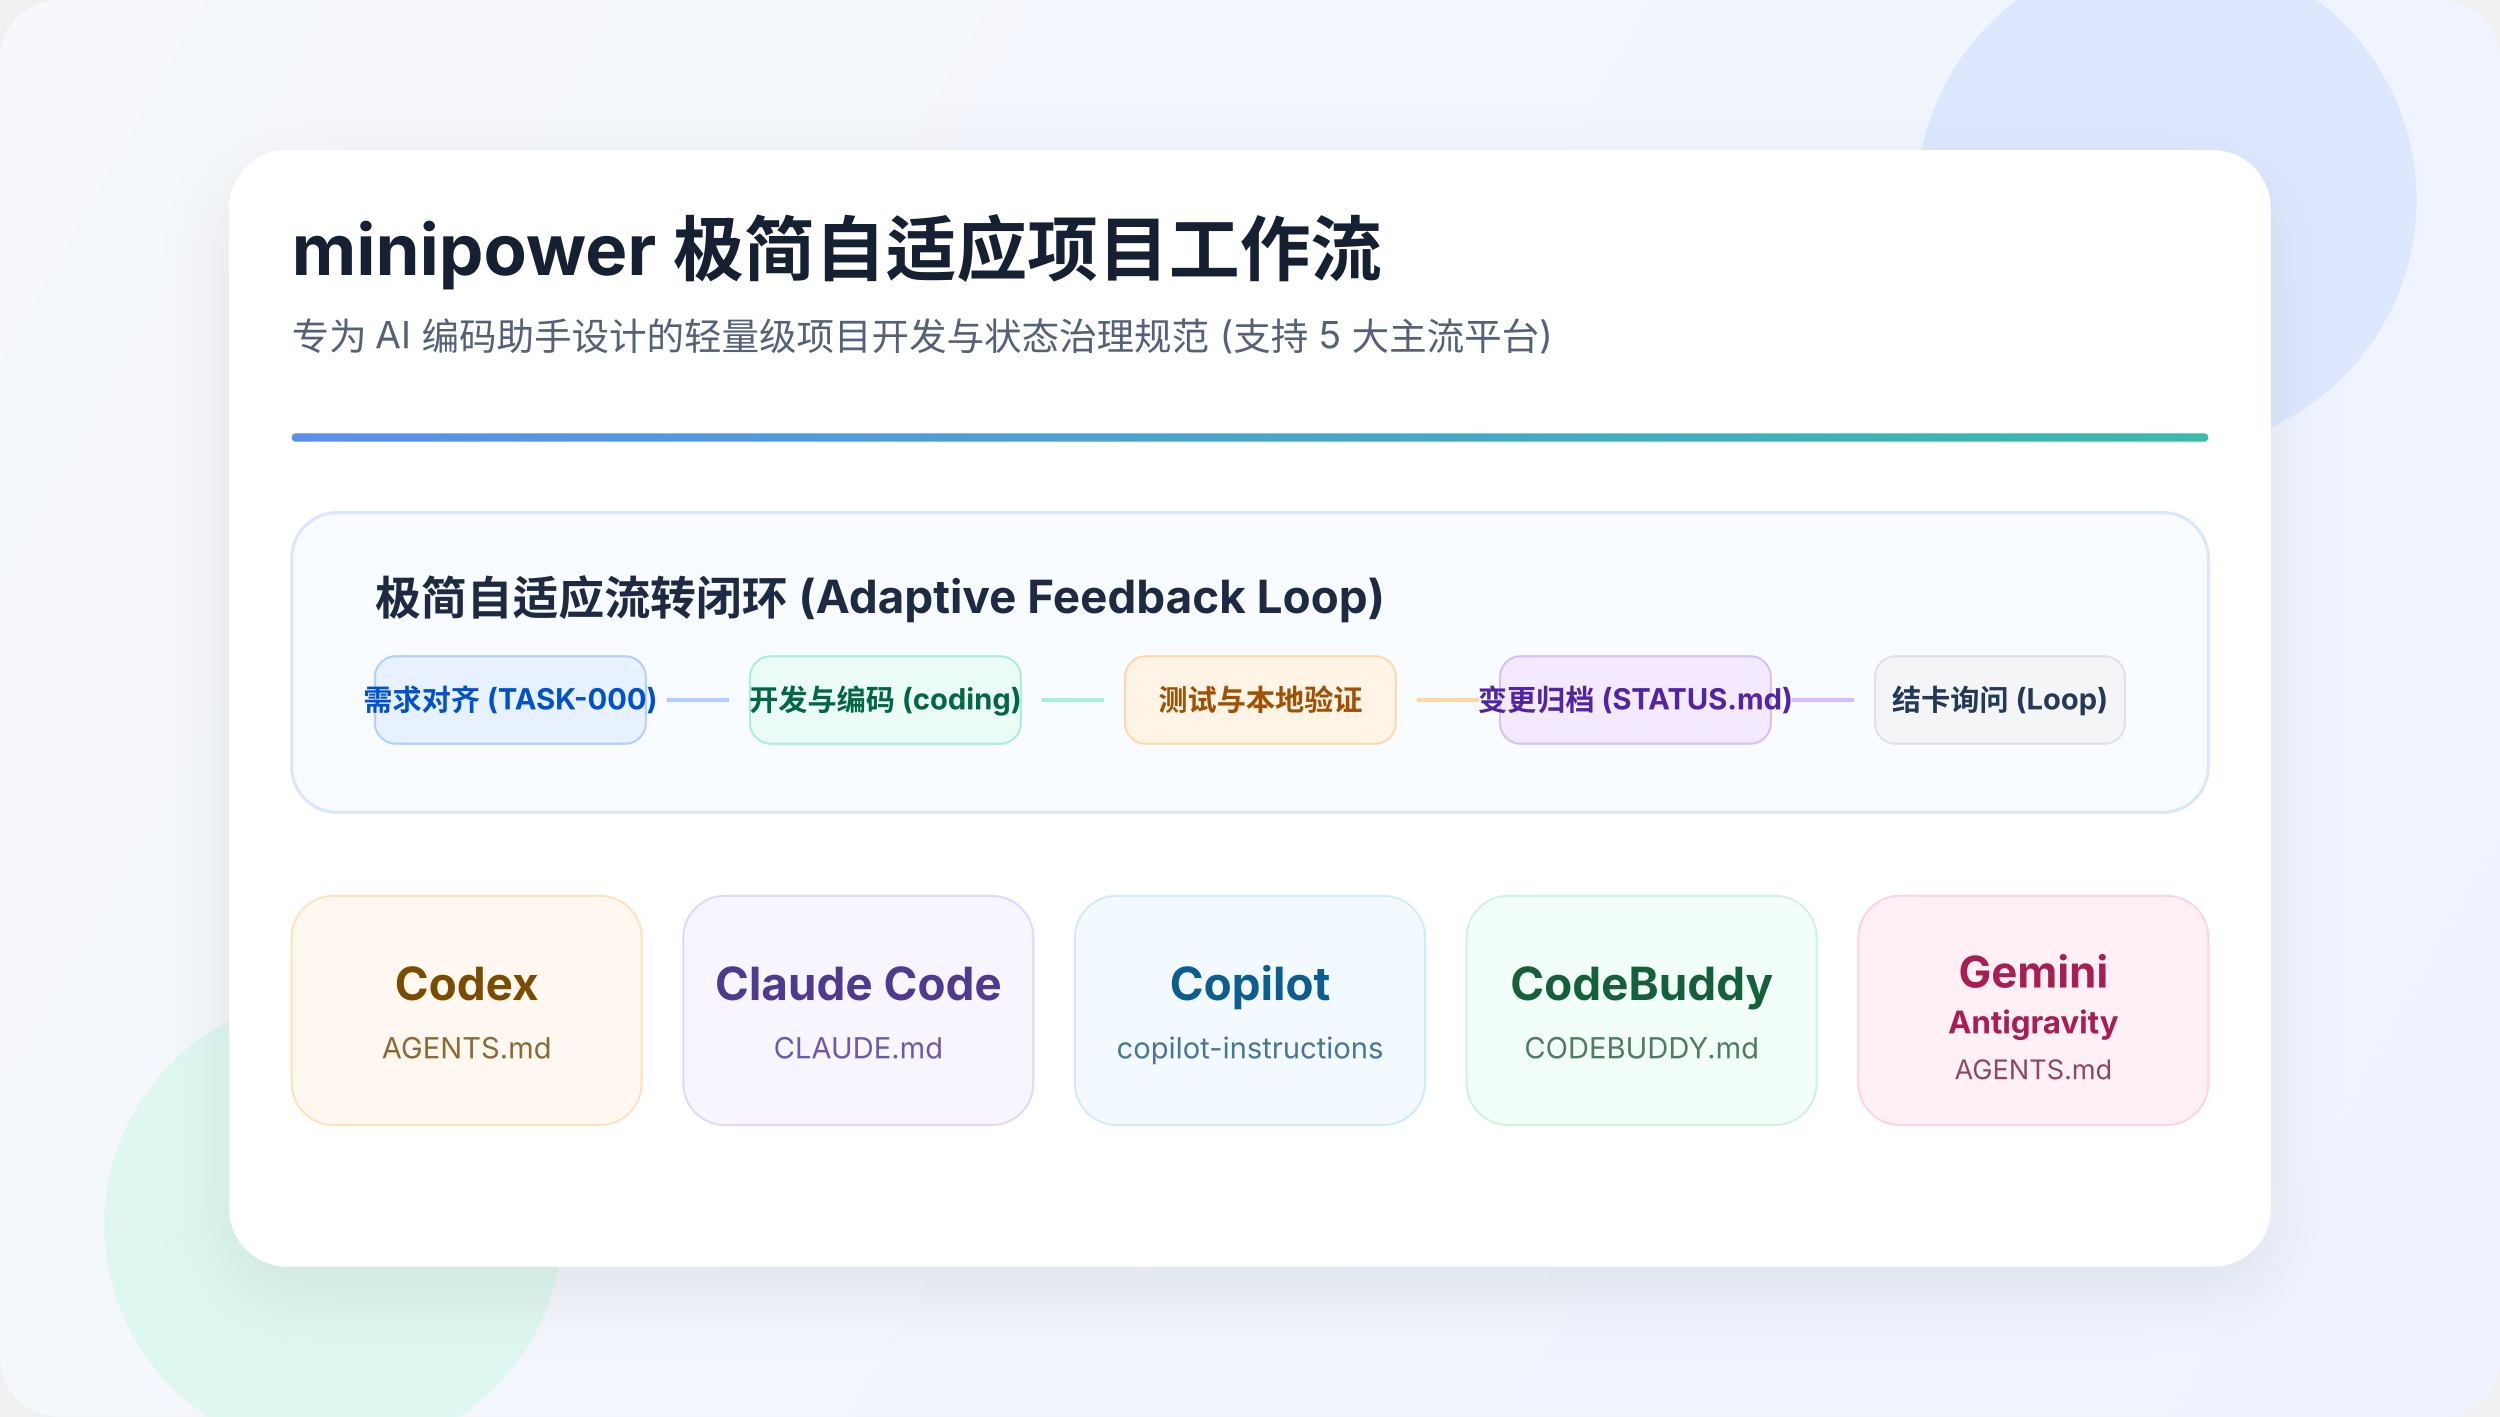
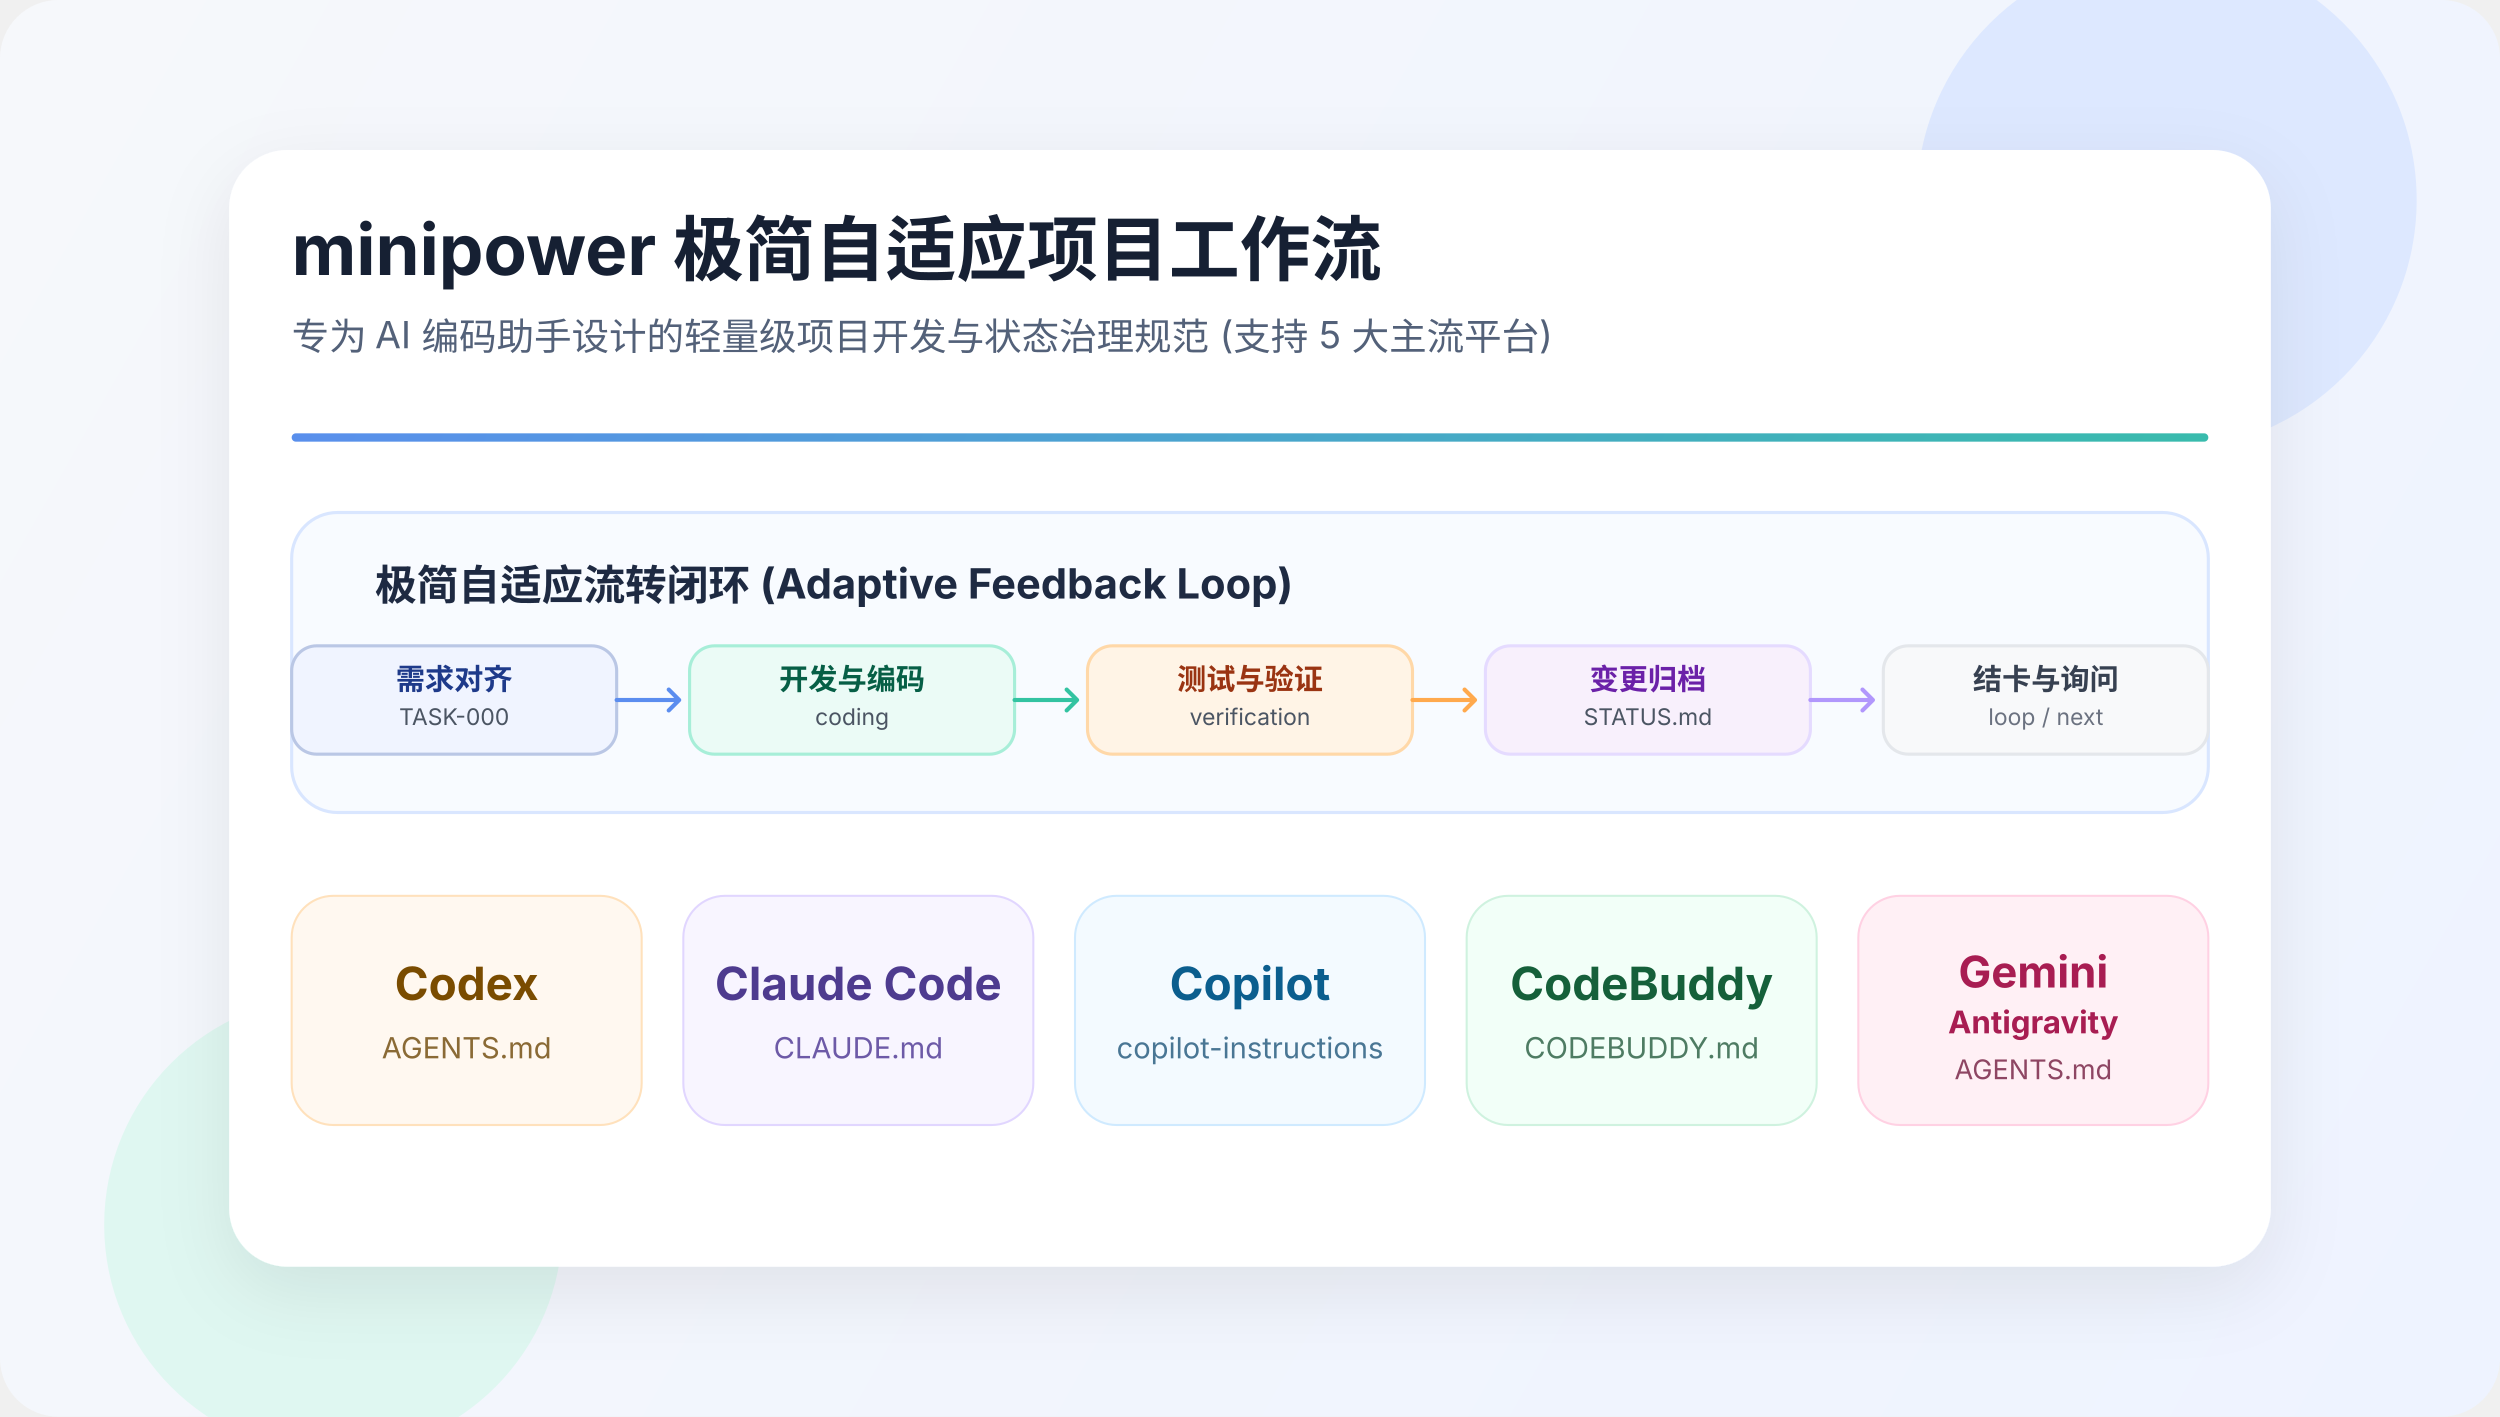
<svg xmlns="http://www.w3.org/2000/svg" width="1200" height="680" viewBox="0 0 1200 680" fill="none">
  <defs>
    <linearGradient id="bg" x1="0" y1="0" x2="1200" y2="680" gradientUnits="userSpaceOnUse">
      <stop stop-color="#F6F8FB" />
      <stop offset="1" stop-color="#EEF3FF" />
    </linearGradient>
    <linearGradient id="accent" x1="140" y1="120" x2="1060" y2="560" gradientUnits="userSpaceOnUse">
      <stop stop-color="#5B8DEF" />
      <stop offset="1" stop-color="#33C3A1" />
    </linearGradient>
    <filter id="shadow" x="0" y="0" width="1200" height="680" filterUnits="userSpaceOnUse" color-interpolation-filters="sRGB">
      <feDropShadow dx="0" dy="12" stdDeviation="18" flood-opacity="0.08" />
    </filter>
  </defs>
  <rect width="1200" height="680" rx="28" fill="url(#bg)" />
  <circle cx="1040" cy="96" r="120" fill="#DDE8FF" />
  <circle cx="160" cy="588" r="110" fill="#DFF7F1" />
  <g filter="url(#shadow)">
    <rect x="110" y="72" width="980" height="536" rx="28" fill="white" />
  </g>
  <text x="140" y="132" fill="#162033" font-family="system-ui, -apple-system, sans-serif" font-size="34" font-weight="700">
    minipower 极简自适应项目工作流
  </text>
  <text x="140" y="168" fill="#536179" font-family="system-ui, -apple-system, sans-serif" font-size="18">
    专为 AI 编码助手设计的轻量级项目开发与状态治理规范 (支持 5 大主流平台)
  </text>
  <rect x="140" y="208" width="920" height="4" rx="2" fill="url(#accent)" />
  <g>
    <rect x="140" y="246" width="920" height="144" rx="22" fill="#F8FBFF" stroke="#D9E6FF" stroke-width="1.5" />
-     <text x="180" y="295" fill="#1E2A42" font-family="system-ui, -apple-system, sans-serif" font-size="22" font-weight="700">极简自适应流转闭环 (Adaptive Feedback Loop)</text>
-     <rect x="180" y="315" width="130" height="42" rx="10" fill="#E8F1FF" stroke="#B0CEFF" />
-     <text x="245" y="341" fill="#0052CC" font-family="system-ui, -apple-system, sans-serif" font-size="14" font-weight="700" text-anchor="middle">需求对齐 (TASK-000)</text>
-     <path d="M 320 336 L 350 336" stroke="#B0CEFF" stroke-width="2" marker-end="url(#arrow)" />
-     <rect x="360" y="315" width="130" height="42" rx="10" fill="#EBFBF6" stroke="#A7EED8" />
-     <text x="425" y="341" fill="#006644" font-family="system-ui, -apple-system, sans-serif" font-size="14" font-weight="700" text-anchor="middle">开发与编码 (coding)</text>
-     <path d="M 500 336 L 530 336" stroke="#A7EED8" stroke-width="2" />
-     <rect x="540" y="315" width="130" height="42" rx="10" fill="#FFF4E5" stroke="#FFD8A8" />
-     <text x="605" y="341" fill="#A05000" font-family="system-ui, -apple-system, sans-serif" font-size="14" font-weight="700" text-anchor="middle">测试与本地验证</text>
-     <path d="M 680 336 L 710 336" stroke="#FFD8A8" stroke-width="2" />
-     <rect x="720" y="315" width="130" height="42" rx="10" fill="#F3EAFF" stroke="#D3BFFF" />
-     <text x="785" y="341" fill="#5224A3" font-family="system-ui, -apple-system, sans-serif" font-size="14" font-weight="700" text-anchor="middle">变更归档 (STATUS.md)</text>
-     <path d="M 860 336 L 890 336" stroke="#D3BFFF" stroke-width="2" />
-     <rect x="900" y="315" width="120" height="42" rx="10" fill="#F4F5F7" stroke="#DFE1E6" />
-     <text x="960" y="341" fill="#253858" font-family="system-ui, -apple-system, sans-serif" font-size="14" font-weight="700" text-anchor="middle">结卡询问 (Loop)</text>
+     <text x="180" y="288" fill="#1E2A42" font-family="system-ui, -apple-system, sans-serif" font-size="20" font-weight="700">极简自适应流转闭环 (Adaptive Feedback Loop)</text>
+     <rect x="140" y="310" width="156" height="52" rx="12" fill="#F0F4FF" stroke="#BAC7E5" stroke-width="1.5" />
+     <text x="218" y="331" fill="#1E3A8A" font-family="system-ui, -apple-system, sans-serif" font-size="14" font-weight="700" text-anchor="middle">需求对齐</text>
+     <text x="218" y="348" fill="#4B5563" font-family="system-ui, -apple-system, sans-serif" font-size="11" text-anchor="middle">TASK-000</text>
+     <path d="M 296 336 L 326 336 M 321 331 L 326 336 L 321 341" stroke="#5B8DEF" stroke-width="2" stroke-linecap="round" stroke-linejoin="round" />
+     <rect x="331" y="310" width="156" height="52" rx="12" fill="#EBFBF6" stroke="#A7EED8" stroke-width="1.5" />
+     <text x="409" y="331" fill="#065F46" font-family="system-ui, -apple-system, sans-serif" font-size="14" font-weight="700" text-anchor="middle">开发与编码</text>
+     <text x="409" y="348" fill="#4B5563" font-family="system-ui, -apple-system, sans-serif" font-size="11" text-anchor="middle">coding</text>
+     <path d="M 487 336 L 517 336 M 512 331 L 517 336 L 512 341" stroke="#33C3A1" stroke-width="2" stroke-linecap="round" stroke-linejoin="round" />
+     <rect x="522" y="310" width="156" height="52" rx="12" fill="#FFF4E6" stroke="#FFD8A8" stroke-width="1.5" />
+     <text x="600" y="331" fill="#9A3412" font-family="system-ui, -apple-system, sans-serif" font-size="14" font-weight="700" text-anchor="middle">测试与验证</text>
+     <text x="600" y="348" fill="#4B5563" font-family="system-ui, -apple-system, sans-serif" font-size="11" text-anchor="middle">verification</text>
+     <path d="M 678 336 L 708 336 M 703 331 L 708 336 L 703 341" stroke="#FFA94D" stroke-width="2" stroke-linecap="round" stroke-linejoin="round" />
+     <rect x="713" y="310" width="156" height="52" rx="12" fill="#F8F0FC" stroke="#E5DBFF" stroke-width="1.5" />
+     <text x="791" y="331" fill="#6B21A8" font-family="system-ui, -apple-system, sans-serif" font-size="14" font-weight="700" text-anchor="middle">变更归档</text>
+     <text x="791" y="348" fill="#4B5563" font-family="system-ui, -apple-system, sans-serif" font-size="11" text-anchor="middle">STATUS.md</text>
+     <path d="M 869 336 L 899 336 M 894 331 L 899 336 L 894 341" stroke="#B197FC" stroke-width="2" stroke-linecap="round" stroke-linejoin="round" />
+     <rect x="904" y="310" width="156" height="52" rx="12" fill="#F8F9FA" stroke="#E4E7EB" stroke-width="1.5" />
+     <text x="982" y="331" fill="#374151" font-family="system-ui, -apple-system, sans-serif" font-size="14" font-weight="700" text-anchor="middle">结卡与询问</text>
+     <text x="982" y="348" fill="#6B7280" font-family="system-ui, -apple-system, sans-serif" font-size="11" text-anchor="middle">loop / next</text>
  </g>
  <g>
    <rect x="140" y="430" width="168" height="110" rx="20" fill="#FFF8F0" stroke="#FFE1BC" />
    <text x="224" y="480" fill="#7A4C00" font-family="system-ui, -apple-system, sans-serif" font-size="22" font-weight="700" text-anchor="middle">Codex</text>
    <text x="224" y="508" fill="#8A6A35" font-family="system-ui, -apple-system, sans-serif" font-size="14" text-anchor="middle">AGENTS.md</text>
  </g>
  <g>
    <rect x="328" y="430" width="168" height="110" rx="20" fill="#F8F5FF" stroke="#E1D6FF" />
    <text x="412" y="480" fill="#4E3B8F" font-family="system-ui, -apple-system, sans-serif" font-size="22" font-weight="700" text-anchor="middle">Claude Code</text>
    <text x="412" y="508" fill="#6D5AA7" font-family="system-ui, -apple-system, sans-serif" font-size="14" text-anchor="middle">CLAUDE.md</text>
  </g>
  <g>
    <rect x="516" y="430" width="168" height="110" rx="20" fill="#F3FAFF" stroke="#CFEAFF" />
    <text x="600" y="480" fill="#0B5E8E" font-family="system-ui, -apple-system, sans-serif" font-size="22" font-weight="700" text-anchor="middle">Copilot</text>
    <text x="600" y="508" fill="#497694" font-family="system-ui, -apple-system, sans-serif" font-size="14" text-anchor="middle">copilot-instructions</text>
  </g>
  <g>
    <rect x="704" y="430" width="168" height="110" rx="20" fill="#F2FFF8" stroke="#CFF2DF" />
    <text x="788" y="480" fill="#15603A" font-family="system-ui, -apple-system, sans-serif" font-size="22" font-weight="700" text-anchor="middle">CodeBuddy</text>
    <text x="788" y="508" fill="#4E7C63" font-family="system-ui, -apple-system, sans-serif" font-size="14" text-anchor="middle">CODEBUDDY.md</text>
  </g>
  <g>
    <rect x="892" y="430" width="168" height="110" rx="20" fill="#FFF0F5" stroke="#FFD1E3" />
    <text x="976" y="474" fill="#A81D52" font-family="system-ui, -apple-system, sans-serif" font-size="21" font-weight="700" text-anchor="middle">Gemini</text>
    <text x="976" y="496" fill="#A81D52" font-family="system-ui, -apple-system, sans-serif" font-size="15" font-weight="700" text-anchor="middle">Antigravity</text>
    <text x="976" y="518" fill="#8E4663" font-family="system-ui, -apple-system, sans-serif" font-size="13" text-anchor="middle">AGENTS.md</text>
  </g>
</svg>
